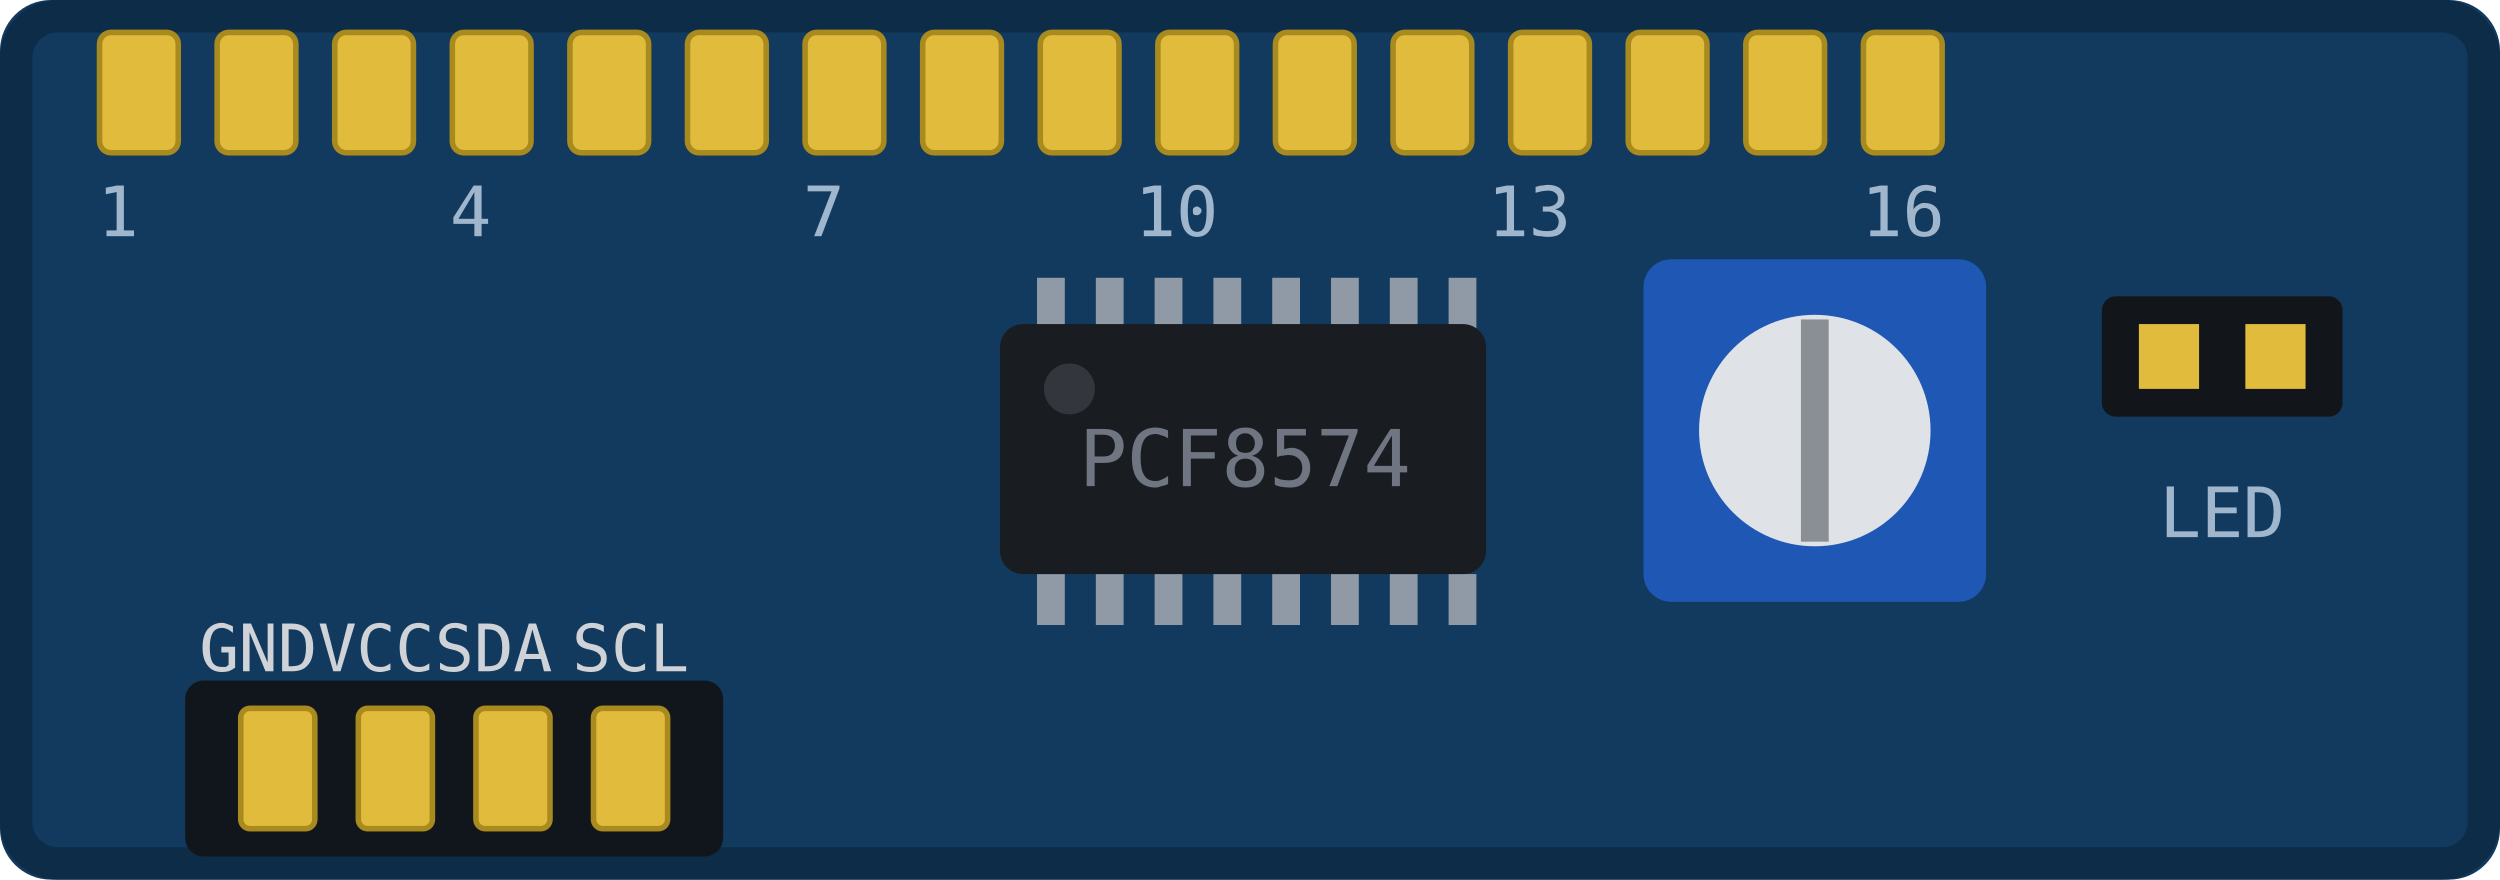
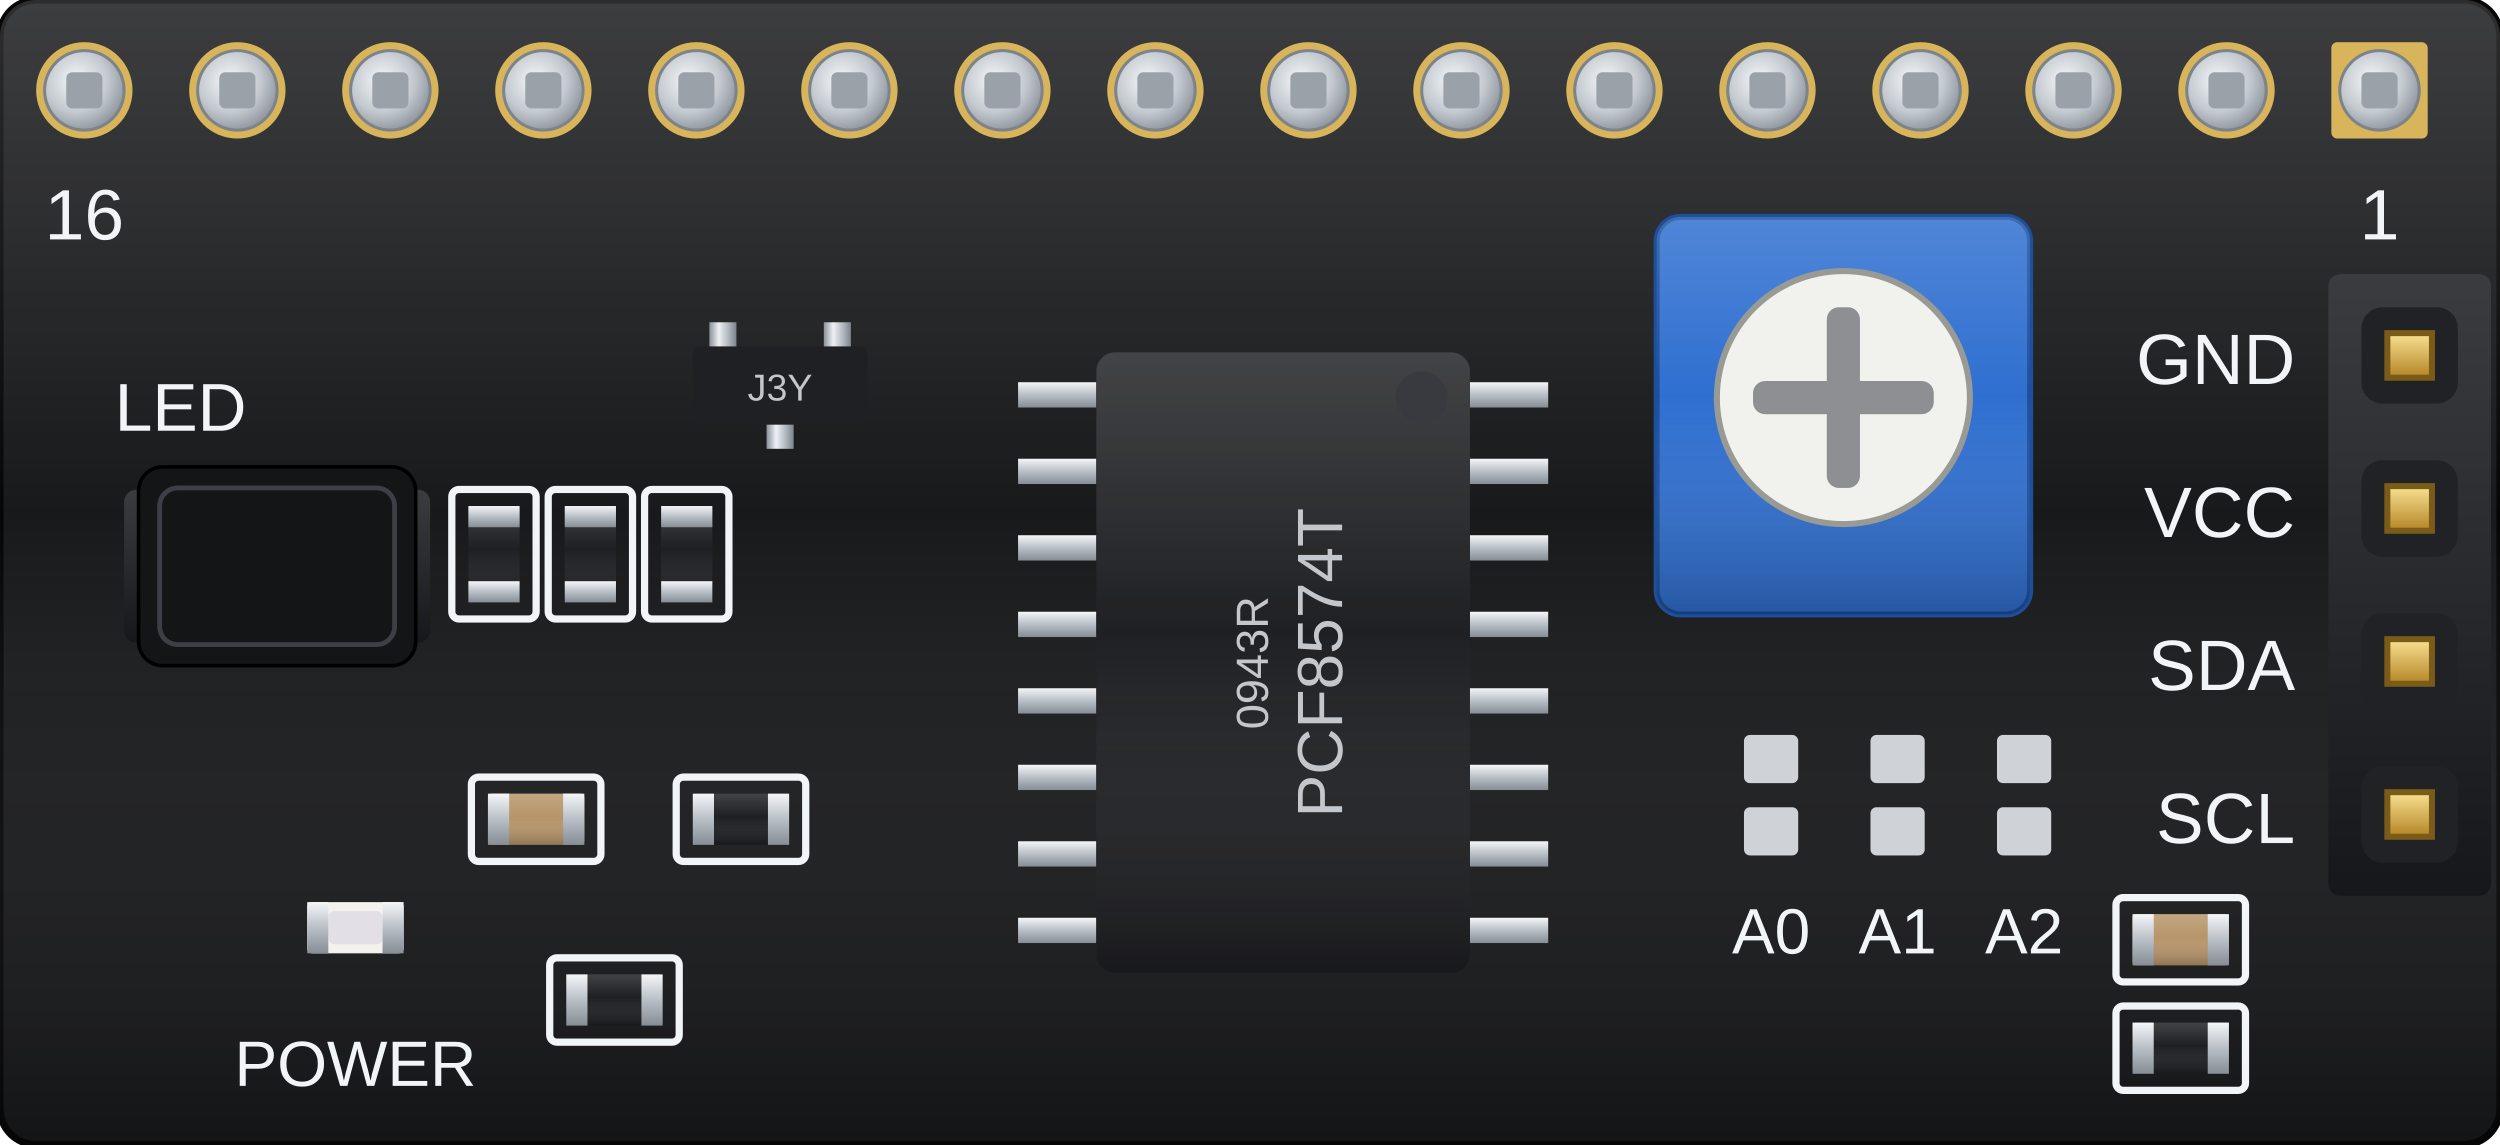
- <svg xmlns="http://www.w3.org/2000/svg" version="1.1" width="54.0mm" height="19.0mm" viewBox="0 0 54.0 19.0" font-family="monospace" text-anchor="middle">
-   <rect x="0" y="0" width="54.0" height="19.0" rx="1.1" fill="#123a5e" />
-   <rect x="0.35" y="0.35" width="53.3" height="18.3" rx="0.9" fill="none" stroke="#0d2c47" stroke-width="0.7" />
-   <g fill="#e0bb3c" stroke="#a98a1e" stroke-width="0.12">
-     <rect x="2.15" y="0.7" width="1.7" height="2.6" rx="0.25" />
-     <rect x="4.69" y="0.7" width="1.7" height="2.6" rx="0.25" />
-     <rect x="7.23" y="0.7" width="1.7" height="2.6" rx="0.25" />
-     <rect x="9.77" y="0.7" width="1.7" height="2.6" rx="0.25" />
-     <rect x="12.31" y="0.7" width="1.7" height="2.6" rx="0.25" />
-     <rect x="14.85" y="0.7" width="1.7" height="2.6" rx="0.25" />
-     <rect x="17.39" y="0.7" width="1.7" height="2.6" rx="0.25" />
-     <rect x="19.93" y="0.7" width="1.7" height="2.6" rx="0.25" />
-     <rect x="22.47" y="0.7" width="1.7" height="2.6" rx="0.25" />
-     <rect x="25.01" y="0.7" width="1.7" height="2.6" rx="0.25" />
-     <rect x="27.55" y="0.7" width="1.7" height="2.6" rx="0.25" />
-     <rect x="30.09" y="0.7" width="1.7" height="2.6" rx="0.25" />
-     <rect x="32.63" y="0.7" width="1.7" height="2.6" rx="0.25" />
-     <rect x="35.17" y="0.7" width="1.7" height="2.6" rx="0.25" />
-     <rect x="37.71" y="0.7" width="1.7" height="2.6" rx="0.25" />
-     <rect x="40.25" y="0.7" width="1.7" height="2.6" rx="0.25" />
-   </g>
-   <text fill="#9fb6cc" font-size="1.5px">
-     <tspan x="3.00" y="5.1">1</tspan>
-     <tspan x="10.62" y="5.1">4</tspan>
-     <tspan x="18.24" y="5.1">7</tspan>
-     <tspan x="25.86" y="5.1">10</tspan>
-     <tspan x="33.48" y="5.1">13</tspan>
-     <tspan x="41.10" y="5.1">16</tspan>
-   </text>
-   <g fill="#8f9aa6">
-     <rect x="22.40" y="6.00" width="0.6" height="1.1" />
-     <rect x="22.40" y="12.40" width="0.6" height="1.1" />
-     <rect x="23.67" y="6.00" width="0.6" height="1.1" />
-     <rect x="23.67" y="12.40" width="0.6" height="1.1" />
-     <rect x="24.94" y="6.00" width="0.6" height="1.1" />
-     <rect x="24.94" y="12.40" width="0.6" height="1.1" />
-     <rect x="26.21" y="6.00" width="0.6" height="1.1" />
-     <rect x="26.21" y="12.40" width="0.6" height="1.1" />
-     <rect x="27.48" y="6.00" width="0.6" height="1.1" />
-     <rect x="27.48" y="12.40" width="0.6" height="1.1" />
-     <rect x="28.75" y="6.00" width="0.6" height="1.1" />
-     <rect x="28.75" y="12.40" width="0.6" height="1.1" />
-     <rect x="30.02" y="6.00" width="0.6" height="1.1" />
-     <rect x="30.02" y="12.40" width="0.6" height="1.1" />
-     <rect x="31.29" y="6.00" width="0.6" height="1.1" />
-     <rect x="31.29" y="12.40" width="0.6" height="1.1" />
-   </g>
-   <rect x="21.6" y="7.0" width="10.5" height="5.4" rx="0.5" fill="#191c20" />
-   <circle cx="23.1" cy="8.4" r="0.55" fill="#33373d" />
-   <text x="26.9" y="10.5" fill="#6f7681" font-size="1.7px">PCF8574</text>
-   <rect x="35.5" y="5.6" width="7.4" height="7.4" rx="0.6" fill="#1f57b5" />
-   <circle cx="39.2" cy="9.3" r="2.5" fill="#dfe3e8" />
-   <rect x="38.9" y="6.9" width="0.6" height="4.8" fill="#8a8f96" />
-   <rect x="45.4" y="6.4" width="5.2" height="2.6" rx="0.3" fill="#12161b" />
-   <g fill="#e0bb3c">
-     <rect x="46.2" y="7.0" width="1.3" height="1.4" />
-     <rect x="48.5" y="7.0" width="1.3" height="1.4" />
-   </g>
-   <text x="48.0" y="11.6" fill="#9fb6cc" font-size="1.5px">LED</text>
-   <rect x="4.00" y="14.70" width="11.62" height="3.8" rx="0.4" fill="#11161c" />
-   <g fill="#e0bb3c" stroke="#a98a1e" stroke-width="0.12">
-     <rect x="5.20" y="15.30" width="1.6" height="2.6" rx="0.2" />
-     <rect x="7.74" y="15.30" width="1.6" height="2.6" rx="0.2" />
-     <rect x="10.28" y="15.30" width="1.6" height="2.6" rx="0.2" />
-     <rect x="12.82" y="15.30" width="1.6" height="2.6" rx="0.2" />
-   </g>
-   <text fill="#cfd3d8" font-size="1.4px">
-     <tspan x="6.00" y="14.50">GND</tspan>
-     <tspan x="8.54" y="14.50">VCC</tspan>
-     <tspan x="11.08" y="14.50">SDA</tspan>
-     <tspan x="13.62" y="14.50">SCL</tspan>
-   </text>
+ <svg xmlns="http://www.w3.org/2000/svg" version="1.1" width="156.85px" height="71.811px" viewBox="0 0 156.85 71.811">
+   <defs>
+     <linearGradient id="luz" x1="0" y1="0" x2="0" y2="1">
+       <stop offset="0" stop-color="#ffffff" stop-opacity="0.16" />
+       <stop offset="0.45" stop-color="#ffffff" stop-opacity="0" />
+       <stop offset="1" stop-color="#000000" stop-opacity="0.22" />
+     </linearGradient>
+     <linearGradient id="metal" x1="0" y1="0" x2="0" y2="1">
+       <stop offset="0" stop-color="#f4f6f8" />
+       <stop offset="0.5" stop-color="#b9bfc6" />
+       <stop offset="1" stop-color="#868d95" />
+     </linearGradient>
+     <linearGradient id="metal-h" x1="0" y1="0" x2="1" y2="0">
+       <stop offset="0" stop-color="#8a9199" />
+       <stop offset="0.35" stop-color="#eef1f4" />
+       <stop offset="0.7" stop-color="#b3b9c0" />
+       <stop offset="1" stop-color="#7c838b" />
+     </linearGradient>
+     <radialGradient id="lata" cx="0.4" cy="0.38" r="0.66">
+       <stop offset="0" stop-color="#f6f8fa" />
+       <stop offset="0.6" stop-color="#c3c9cf" />
+       <stop offset="1" stop-color="#8c939b" />
+     </radialGradient>
+     <linearGradient id="plastico" x1="0" y1="0" x2="0" y2="1">
+       <stop offset="0" stop-color="#3a3c40" />
+       <stop offset="1" stop-color="#16171a" />
+     </linearGradient>
+     <linearGradient id="ouro" x1="0" y1="0" x2="0" y2="1">
+       <stop offset="0" stop-color="#f4dc8c" />
+       <stop offset="1" stop-color="#b88a2c" />
+     </linearGradient>
+   </defs>
+   <rect x="0" y="0" width="156.85" height="71.811" rx="2.268" fill="#18191b" stroke="#060607" stroke-width="0.454" />
+   <rect x="0" y="0" width="156.85" height="71.811" rx="2.268" fill="url(#luz)" />
+   <rect x="146.268" y="2.646" width="6.047" height="6.047" rx="0.378" fill="#d8b45a" />
+   <circle cx="149.291" cy="5.669" r="2.494" fill="url(#lata)" stroke="#7c838b" stroke-width="0.189" />
+   <rect x="148.157" y="4.535" width="2.268" height="2.268" rx="0.378" fill="#9aa1a8" />
+   <circle cx="139.691" cy="5.669" r="3.024" fill="#d8b45a" />
+   <circle cx="139.691" cy="5.669" r="2.494" fill="url(#lata)" stroke="#7c838b" stroke-width="0.189" />
+   <rect x="138.557" y="4.535" width="2.268" height="2.268" rx="0.378" fill="#9aa1a8" />
+   <circle cx="130.091" cy="5.669" r="3.024" fill="#d8b45a" />
+   <circle cx="130.091" cy="5.669" r="2.494" fill="url(#lata)" stroke="#7c838b" stroke-width="0.189" />
+   <rect x="128.957" y="4.535" width="2.268" height="2.268" rx="0.378" fill="#9aa1a8" />
+   <circle cx="120.491" cy="5.669" r="3.024" fill="#d8b45a" />
+   <circle cx="120.491" cy="5.669" r="2.494" fill="url(#lata)" stroke="#7c838b" stroke-width="0.189" />
+   <rect x="119.357" y="4.535" width="2.268" height="2.268" rx="0.378" fill="#9aa1a8" />
+   <circle cx="110.891" cy="5.669" r="3.024" fill="#d8b45a" />
+   <circle cx="110.891" cy="5.669" r="2.494" fill="url(#lata)" stroke="#7c838b" stroke-width="0.189" />
+   <rect x="109.757" y="4.535" width="2.268" height="2.268" rx="0.378" fill="#9aa1a8" />
+   <circle cx="101.291" cy="5.669" r="3.024" fill="#d8b45a" />
+   <circle cx="101.291" cy="5.669" r="2.494" fill="url(#lata)" stroke="#7c838b" stroke-width="0.189" />
+   <rect x="100.157" y="4.535" width="2.268" height="2.268" rx="0.378" fill="#9aa1a8" />
+   <circle cx="91.691" cy="5.669" r="3.024" fill="#d8b45a" />
+   <circle cx="91.691" cy="5.669" r="2.494" fill="url(#lata)" stroke="#7c838b" stroke-width="0.189" />
+   <rect x="90.557" y="4.535" width="2.268" height="2.268" rx="0.378" fill="#9aa1a8" />
+   <circle cx="82.091" cy="5.669" r="3.024" fill="#d8b45a" />
+   <circle cx="82.091" cy="5.669" r="2.494" fill="url(#lata)" stroke="#7c838b" stroke-width="0.189" />
+   <rect x="80.957" y="4.535" width="2.268" height="2.268" rx="0.378" fill="#9aa1a8" />
+   <circle cx="72.491" cy="5.669" r="3.024" fill="#d8b45a" />
+   <circle cx="72.491" cy="5.669" r="2.494" fill="url(#lata)" stroke="#7c838b" stroke-width="0.189" />
+   <rect x="71.357" y="4.535" width="2.268" height="2.268" rx="0.378" fill="#9aa1a8" />
+   <circle cx="62.891" cy="5.669" r="3.024" fill="#d8b45a" />
+   <circle cx="62.891" cy="5.669" r="2.494" fill="url(#lata)" stroke="#7c838b" stroke-width="0.189" />
+   <rect x="61.757" y="4.535" width="2.268" height="2.268" rx="0.378" fill="#9aa1a8" />
+   <circle cx="53.291" cy="5.669" r="3.024" fill="#d8b45a" />
+   <circle cx="53.291" cy="5.669" r="2.494" fill="url(#lata)" stroke="#7c838b" stroke-width="0.189" />
+   <rect x="52.157" y="4.535" width="2.268" height="2.268" rx="0.378" fill="#9aa1a8" />
+   <circle cx="43.691" cy="5.669" r="3.024" fill="#d8b45a" />
+   <circle cx="43.691" cy="5.669" r="2.494" fill="url(#lata)" stroke="#7c838b" stroke-width="0.189" />
+   <rect x="42.557" y="4.535" width="2.268" height="2.268" rx="0.378" fill="#9aa1a8" />
+   <circle cx="34.091" cy="5.669" r="3.024" fill="#d8b45a" />
+   <circle cx="34.091" cy="5.669" r="2.494" fill="url(#lata)" stroke="#7c838b" stroke-width="0.189" />
+   <rect x="32.957" y="4.535" width="2.268" height="2.268" rx="0.378" fill="#9aa1a8" />
+   <circle cx="24.491" cy="5.669" r="3.024" fill="#d8b45a" />
+   <circle cx="24.491" cy="5.669" r="2.494" fill="url(#lata)" stroke="#7c838b" stroke-width="0.189" />
+   <rect x="23.357" y="4.535" width="2.268" height="2.268" rx="0.378" fill="#9aa1a8" />
+   <circle cx="14.891" cy="5.669" r="3.024" fill="#d8b45a" />
+   <circle cx="14.891" cy="5.669" r="2.494" fill="url(#lata)" stroke="#7c838b" stroke-width="0.189" />
+   <rect x="13.757" y="4.535" width="2.268" height="2.268" rx="0.378" fill="#9aa1a8" />
+   <circle cx="5.291" cy="5.669" r="3.024" fill="#d8b45a" />
+   <circle cx="5.291" cy="5.669" r="2.494" fill="url(#lata)" stroke="#7c838b" stroke-width="0.189" />
+   <rect x="4.157" y="4.535" width="2.268" height="2.268" rx="0.378" fill="#9aa1a8" />
+   <text transform="translate(5.291 13.228) rotate(0)" x="0" y="1.795" font-family="Arial" font-weight="normal" font-size="4.488" fill="#f2f5f7" text-anchor="middle">16</text>
+   <text transform="translate(149.291 13.228) rotate(0)" x="0" y="1.795" font-family="Arial" font-weight="normal" font-size="4.488" fill="#f2f5f7" text-anchor="middle">1</text>
+   <rect x="146.079" y="17.197" width="10.205" height="39.005" rx="0.756" fill="url(#plastico)" />
+   <rect x="148.157" y="19.276" width="6.047" height="6.047" rx="1.323" fill="#202226" />
+   <rect x="149.594" y="20.712" width="3.175" height="3.175" fill="#7a5c18" />
+   <rect x="149.972" y="21.09" width="2.419" height="2.419" fill="url(#ouro)" />
+   <text transform="translate(144 22.299) rotate(0)" x="0" y="1.795" font-family="Arial" font-weight="normal" font-size="4.488" fill="#f2f5f7" text-anchor="end">GND</text>
+   <rect x="148.157" y="28.876" width="6.047" height="6.047" rx="1.323" fill="#202226" />
+   <rect x="149.594" y="30.312" width="3.175" height="3.175" fill="#7a5c18" />
+   <rect x="149.972" y="30.69" width="2.419" height="2.419" fill="url(#ouro)" />
+   <text transform="translate(144 31.899) rotate(0)" x="0" y="1.795" font-family="Arial" font-weight="normal" font-size="4.488" fill="#f2f5f7" text-anchor="end">VCC</text>
+   <rect x="148.157" y="38.476" width="6.047" height="6.047" rx="1.323" fill="#202226" />
+   <rect x="149.594" y="39.912" width="3.175" height="3.175" fill="#7a5c18" />
+   <rect x="149.972" y="40.29" width="2.419" height="2.419" fill="url(#ouro)" />
+   <text transform="translate(144 41.499) rotate(0)" x="0" y="1.795" font-family="Arial" font-weight="normal" font-size="4.488" fill="#f2f5f7" text-anchor="end">SDA</text>
+   <rect x="148.157" y="48.076" width="6.047" height="6.047" rx="1.323" fill="#202226" />
+   <rect x="149.594" y="49.512" width="3.175" height="3.175" fill="#7a5c18" />
+   <rect x="149.972" y="49.89" width="2.419" height="2.419" fill="url(#ouro)" />
+   <text transform="translate(144 51.099) rotate(0)" x="0" y="1.795" font-family="Arial" font-weight="normal" font-size="4.488" fill="#f2f5f7" text-anchor="end">SCL</text>
+   <rect x="7.786" y="30.728" width="19.2" height="9.6" rx="0.756" fill="url(#plastico)" />
+   <rect x="8.693" y="29.291" width="17.386" height="12.472" rx="1.512" fill="#141517" stroke="#000" stroke-width="0.227" />
+   <rect x="10.016" y="30.614" width="14.74" height="9.827" rx="1.134" fill="none" stroke="#3c3f45" stroke-width="0.302" />
+   <text transform="translate(11.339 25.323) rotate(0)" x="0" y="1.701" font-family="Arial" font-weight="normal" font-size="4.252" fill="#f2f5f7" text-anchor="middle">LED</text>
+   <rect x="19.276" y="56.598" width="6.047" height="3.213" rx="0.302" fill="#f4f2ec" />
+   <rect x="20.598" y="57.165" width="3.402" height="2.079" rx="0.378" fill="#e3dfe6" />
+   <rect x="19.276" y="56.598" width="1.323" height="3.213" fill="url(#metal)" />
+   <rect x="24" y="56.598" width="1.323" height="3.213" fill="url(#metal)" />
+   <text transform="translate(22.299 66.52) rotate(0)" x="0" y="1.606" font-family="Arial" font-weight="normal" font-size="4.016" fill="#f2f5f7" text-anchor="middle">POWER</text>
+   <rect x="28.346" y="30.709" width="5.291" height="8.126" rx="0.454" fill="none" stroke="#f2f5f7" stroke-width="0.454" />
+   <rect x="29.386" y="31.748" width="3.213" height="6.047" rx="0.227" fill="#1e1f22" />
+   <rect x="29.386" y="31.748" width="3.213" height="6.047" rx="0.227" fill="url(#luz)" />
+   <rect x="29.386" y="31.748" width="3.213" height="1.33" fill="url(#metal)" />
+   <rect x="29.386" y="36.465" width="3.213" height="1.33" fill="url(#metal)" />
+   <rect x="34.394" y="30.709" width="5.291" height="8.126" rx="0.454" fill="none" stroke="#f2f5f7" stroke-width="0.454" />
+   <rect x="35.433" y="31.748" width="3.213" height="6.047" rx="0.227" fill="#1e1f22" />
+   <rect x="35.433" y="31.748" width="3.213" height="6.047" rx="0.227" fill="url(#luz)" />
+   <rect x="35.433" y="31.748" width="3.213" height="1.33" fill="url(#metal)" />
+   <rect x="35.433" y="36.465" width="3.213" height="1.33" fill="url(#metal)" />
+   <rect x="40.441" y="30.709" width="5.291" height="8.126" rx="0.454" fill="none" stroke="#f2f5f7" stroke-width="0.454" />
+   <rect x="41.48" y="31.748" width="3.213" height="6.047" rx="0.227" fill="#1e1f22" />
+   <rect x="41.48" y="31.748" width="3.213" height="6.047" rx="0.227" fill="url(#luz)" />
+   <rect x="41.48" y="31.748" width="3.213" height="1.33" fill="url(#metal)" />
+   <rect x="41.48" y="36.465" width="3.213" height="1.33" fill="url(#metal)" />
+   <rect x="29.575" y="48.756" width="8.126" height="5.291" rx="0.454" fill="none" stroke="#f2f5f7" stroke-width="0.454" />
+   <rect x="30.614" y="49.795" width="6.047" height="3.213" rx="0.227" fill="#b7956a" />
+   <rect x="30.614" y="49.795" width="6.047" height="3.213" rx="0.227" fill="url(#luz)" />
+   <rect x="30.614" y="49.795" width="1.33" height="3.213" fill="url(#metal)" />
+   <rect x="35.331" y="49.795" width="1.33" height="3.213" fill="url(#metal)" />
+   <rect x="42.425" y="48.756" width="8.126" height="5.291" rx="0.454" fill="none" stroke="#f2f5f7" stroke-width="0.454" />
+   <rect x="43.465" y="49.795" width="6.047" height="3.213" rx="0.227" fill="#1e1f22" />
+   <rect x="43.465" y="49.795" width="6.047" height="3.213" rx="0.227" fill="url(#luz)" />
+   <rect x="43.465" y="49.795" width="1.33" height="3.213" fill="url(#metal)" />
+   <rect x="48.181" y="49.795" width="1.33" height="3.213" fill="url(#metal)" />
+   <rect x="34.488" y="60.094" width="8.126" height="5.291" rx="0.454" fill="none" stroke="#f2f5f7" stroke-width="0.454" />
+   <rect x="35.528" y="61.134" width="6.047" height="3.213" rx="0.227" fill="#1e1f22" />
+   <rect x="35.528" y="61.134" width="6.047" height="3.213" rx="0.227" fill="url(#luz)" />
+   <rect x="35.528" y="61.134" width="1.33" height="3.213" fill="url(#metal)" />
+   <rect x="40.244" y="61.134" width="1.33" height="3.213" fill="url(#metal)" />
+   <rect x="44.504" y="20.22" width="1.701" height="2.646" fill="url(#metal-h)" />
+   <rect x="51.685" y="20.22" width="1.701" height="2.646" fill="url(#metal-h)" />
+   <rect x="48.094" y="25.512" width="1.701" height="2.646" fill="url(#metal-h)" />
+   <rect x="43.465" y="21.732" width="10.961" height="4.913" rx="0.378" fill="#1f2023" />
+   <text transform="translate(48.945 24.189) rotate(0)" x="0" y="0.945" font-family="Arial" font-weight="normal" font-size="2.362" fill="#c3c6cb" text-anchor="middle">J3Y</text>
+   <rect x="63.874" y="23.981" width="4.913" height="1.587" fill="url(#metal)" />
+   <rect x="92.22" y="23.981" width="4.913" height="1.587" fill="url(#metal)" />
+   <rect x="63.874" y="28.781" width="4.913" height="1.587" fill="url(#metal)" />
+   <rect x="92.22" y="28.781" width="4.913" height="1.587" fill="url(#metal)" />
+   <rect x="63.874" y="33.581" width="4.913" height="1.587" fill="url(#metal)" />
+   <rect x="92.22" y="33.581" width="4.913" height="1.587" fill="url(#metal)" />
+   <rect x="63.874" y="38.381" width="4.913" height="1.587" fill="url(#metal)" />
+   <rect x="92.22" y="38.381" width="4.913" height="1.587" fill="url(#metal)" />
+   <rect x="63.874" y="43.181" width="4.913" height="1.587" fill="url(#metal)" />
+   <rect x="92.22" y="43.181" width="4.913" height="1.587" fill="url(#metal)" />
+   <rect x="63.874" y="47.981" width="4.913" height="1.587" fill="url(#metal)" />
+   <rect x="92.22" y="47.981" width="4.913" height="1.587" fill="url(#metal)" />
+   <rect x="63.874" y="52.781" width="4.913" height="1.587" fill="url(#metal)" />
+   <rect x="92.22" y="52.781" width="4.913" height="1.587" fill="url(#metal)" />
+   <rect x="63.874" y="57.581" width="4.913" height="1.587" fill="url(#metal)" />
+   <rect x="92.22" y="57.581" width="4.913" height="1.587" fill="url(#metal)" />
+   <rect x="68.787" y="22.11" width="23.433" height="38.929" rx="1.172" fill="#1f2023" />
+   <rect x="68.787" y="22.11" width="23.433" height="38.929" rx="1.172" fill="url(#luz)" />
+   <circle cx="89.197" cy="24.945" r="1.64" fill="#383a3f" />
+   <text transform="translate(78.416 41.575) rotate(-90)" x="0" y="1.134" font-family="Arial" font-weight="normal" font-size="2.835" fill="#c3c6cb" text-anchor="middle">0943R</text>
+   <text transform="translate(82.592 41.575) rotate(-90)" x="0" y="1.606" font-family="Arial" font-weight="normal" font-size="4.016" fill="#c3c6cb" text-anchor="middle">PCF8574T</text>
+   <rect x="103.937" y="13.606" width="23.433" height="24.945" rx="1.512" fill="#2f6fd0" stroke="#1d4f9c" stroke-width="0.378" />
+   <rect x="103.937" y="13.606" width="23.433" height="24.945" rx="1.512" fill="url(#luz)" />
+   <circle cx="115.654" cy="24.945" r="7.937" fill="#f1f1ee" stroke="#9a9a94" stroke-width="0.378" />
+   <rect x="114.614" y="19.276" width="2.079" height="11.339" rx="0.756" fill="#8d8f93" />
+   <rect x="109.984" y="23.906" width="11.339" height="2.079" rx="0.756" fill="#8d8f93" />
+   <rect x="109.417" y="46.11" width="3.402" height="3.024" rx="0.378" fill="#cfd3d8" />
+   <rect x="109.417" y="50.646" width="3.402" height="3.024" rx="0.378" fill="#cfd3d8" />
+   <text transform="translate(111.118 58.205) rotate(0)" x="0" y="1.606" font-family="Arial" font-weight="normal" font-size="4.016" fill="#f2f5f7" text-anchor="middle">A0</text>
+   <rect x="117.354" y="46.11" width="3.402" height="3.024" rx="0.378" fill="#cfd3d8" />
+   <rect x="117.354" y="50.646" width="3.402" height="3.024" rx="0.378" fill="#cfd3d8" />
+   <text transform="translate(119.055 58.205) rotate(0)" x="0" y="1.606" font-family="Arial" font-weight="normal" font-size="4.016" fill="#f2f5f7" text-anchor="middle">A1</text>
+   <rect x="125.291" y="46.11" width="3.402" height="3.024" rx="0.378" fill="#cfd3d8" />
+   <rect x="125.291" y="50.646" width="3.402" height="3.024" rx="0.378" fill="#cfd3d8" />
+   <text transform="translate(126.992 58.205) rotate(0)" x="0" y="1.606" font-family="Arial" font-weight="normal" font-size="4.016" fill="#f2f5f7" text-anchor="middle">A2</text>
+   <rect x="132.756" y="63.118" width="8.126" height="5.291" rx="0.454" fill="none" stroke="#f2f5f7" stroke-width="0.454" />
+   <rect x="133.795" y="64.157" width="6.047" height="3.213" rx="0.227" fill="#1e1f22" />
+   <rect x="133.795" y="64.157" width="6.047" height="3.213" rx="0.227" fill="url(#luz)" />
+   <rect x="133.795" y="64.157" width="1.33" height="3.213" fill="url(#metal)" />
+   <rect x="138.512" y="64.157" width="1.33" height="3.213" fill="url(#metal)" />
+   <rect x="132.756" y="56.315" width="8.126" height="5.291" rx="0.454" fill="none" stroke="#f2f5f7" stroke-width="0.454" />
+   <rect x="133.795" y="57.354" width="6.047" height="3.213" rx="0.227" fill="#b7956a" />
+   <rect x="133.795" y="57.354" width="6.047" height="3.213" rx="0.227" fill="url(#luz)" />
+   <rect x="133.795" y="57.354" width="1.33" height="3.213" fill="url(#metal)" />
+   <rect x="138.512" y="57.354" width="1.33" height="3.213" fill="url(#metal)" />
</svg>
